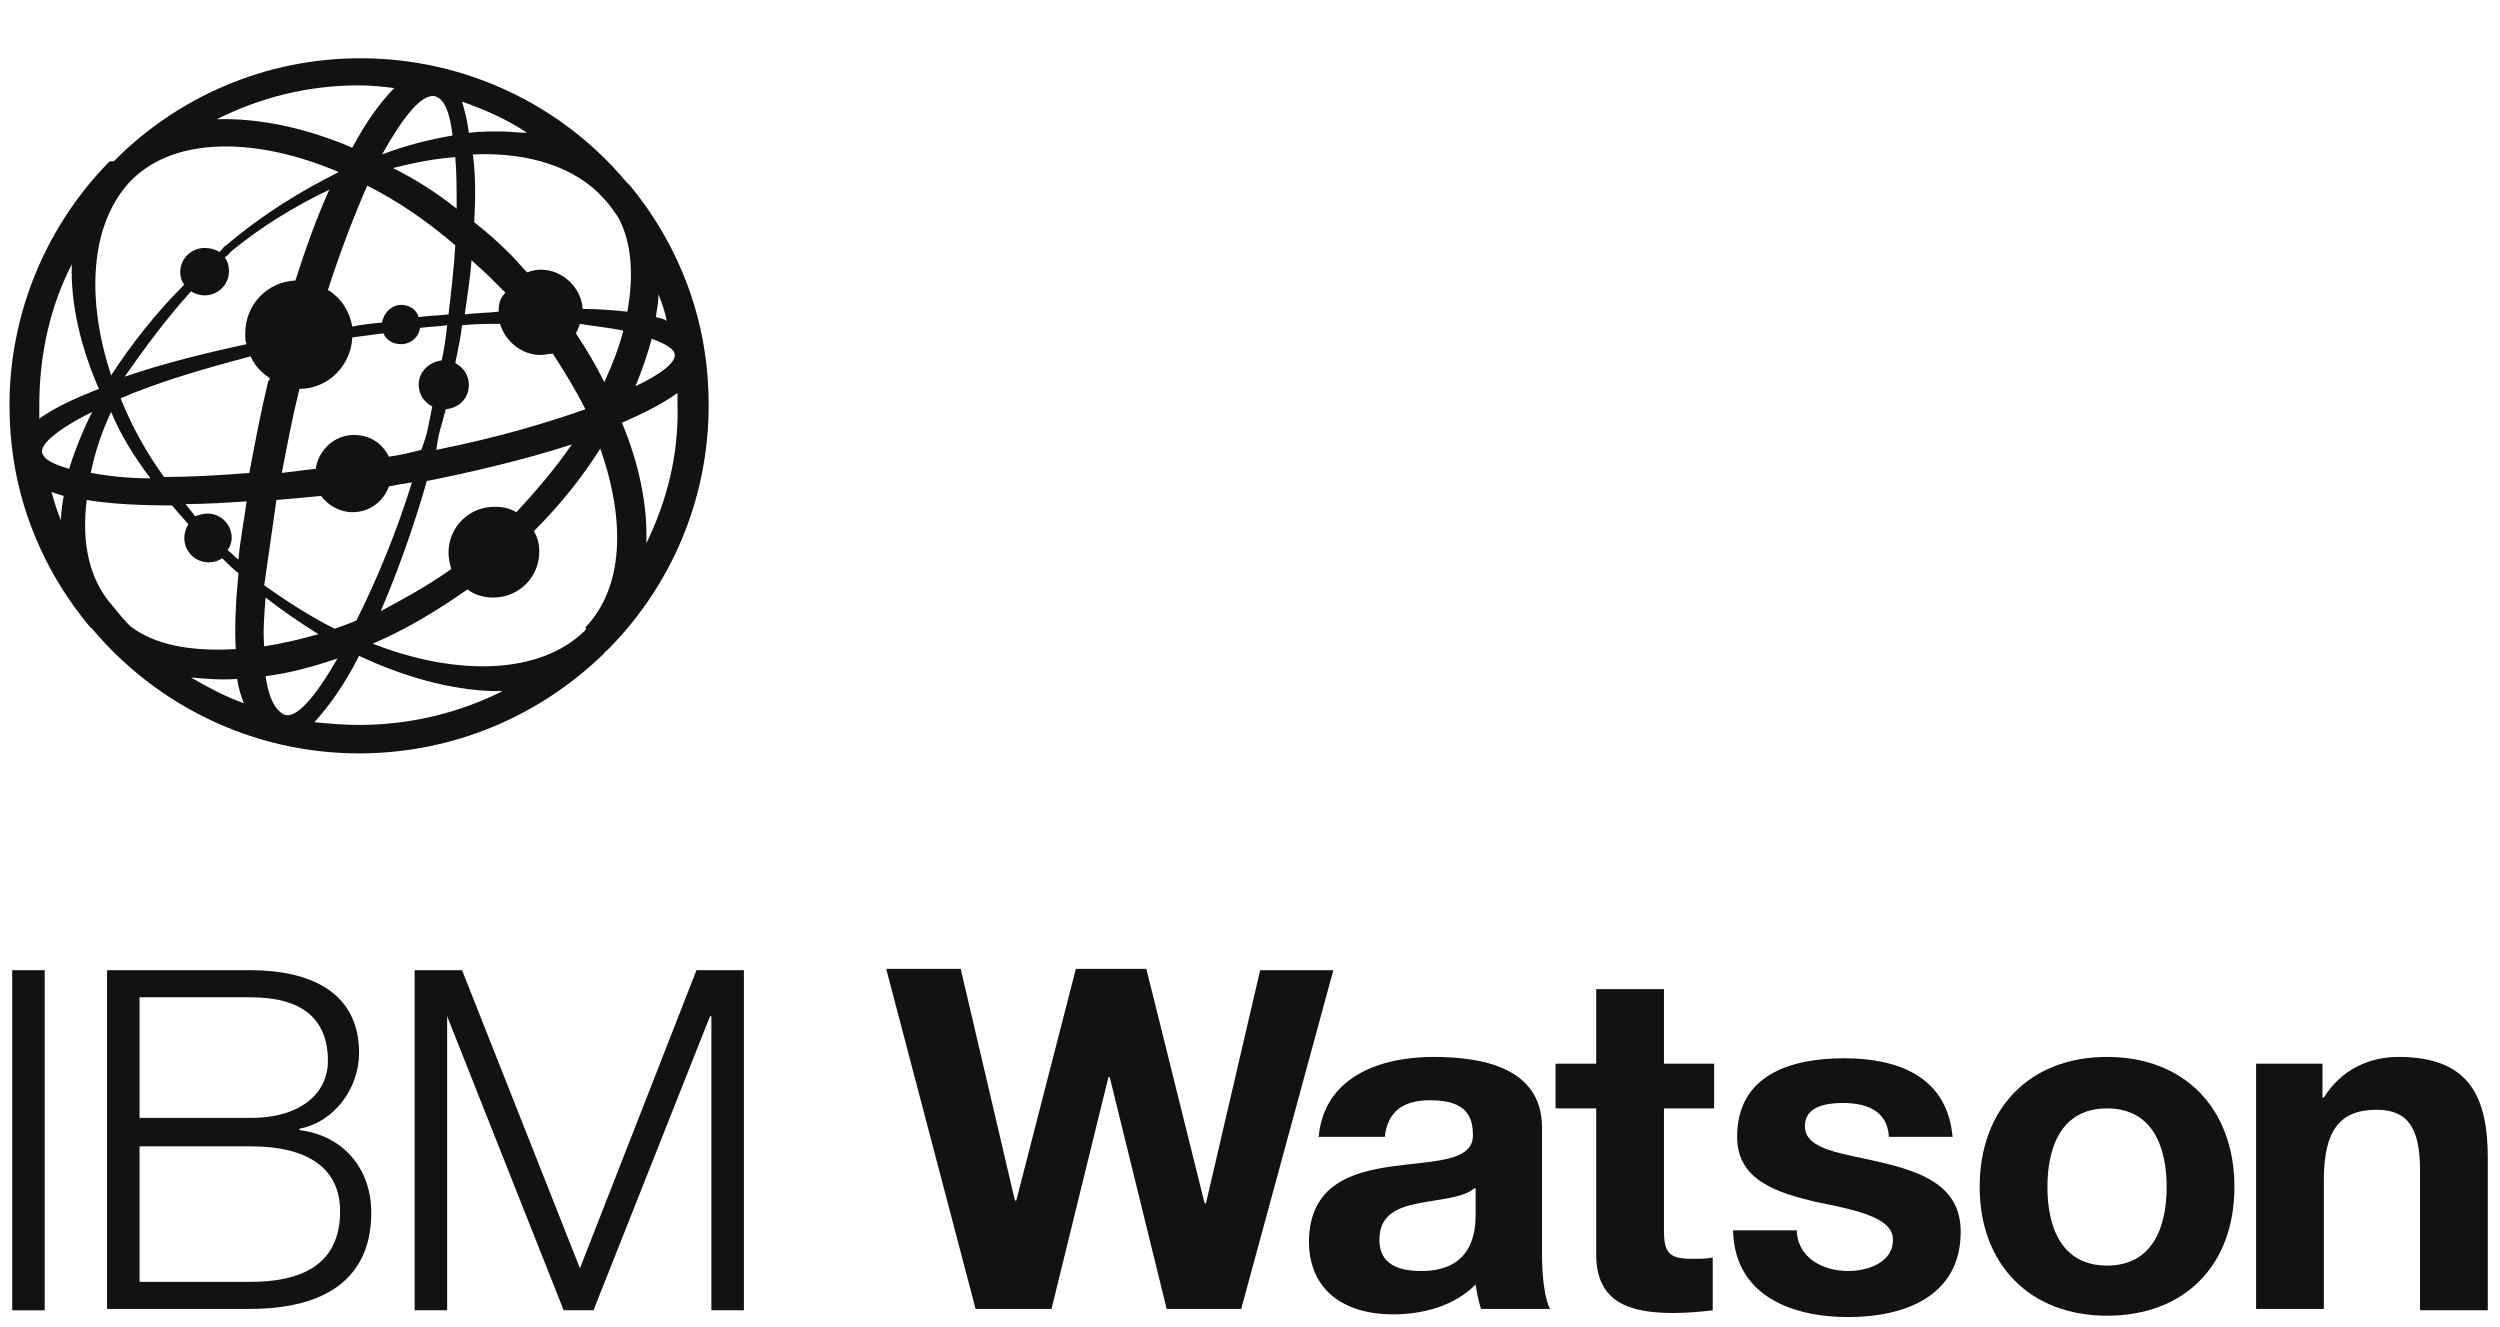
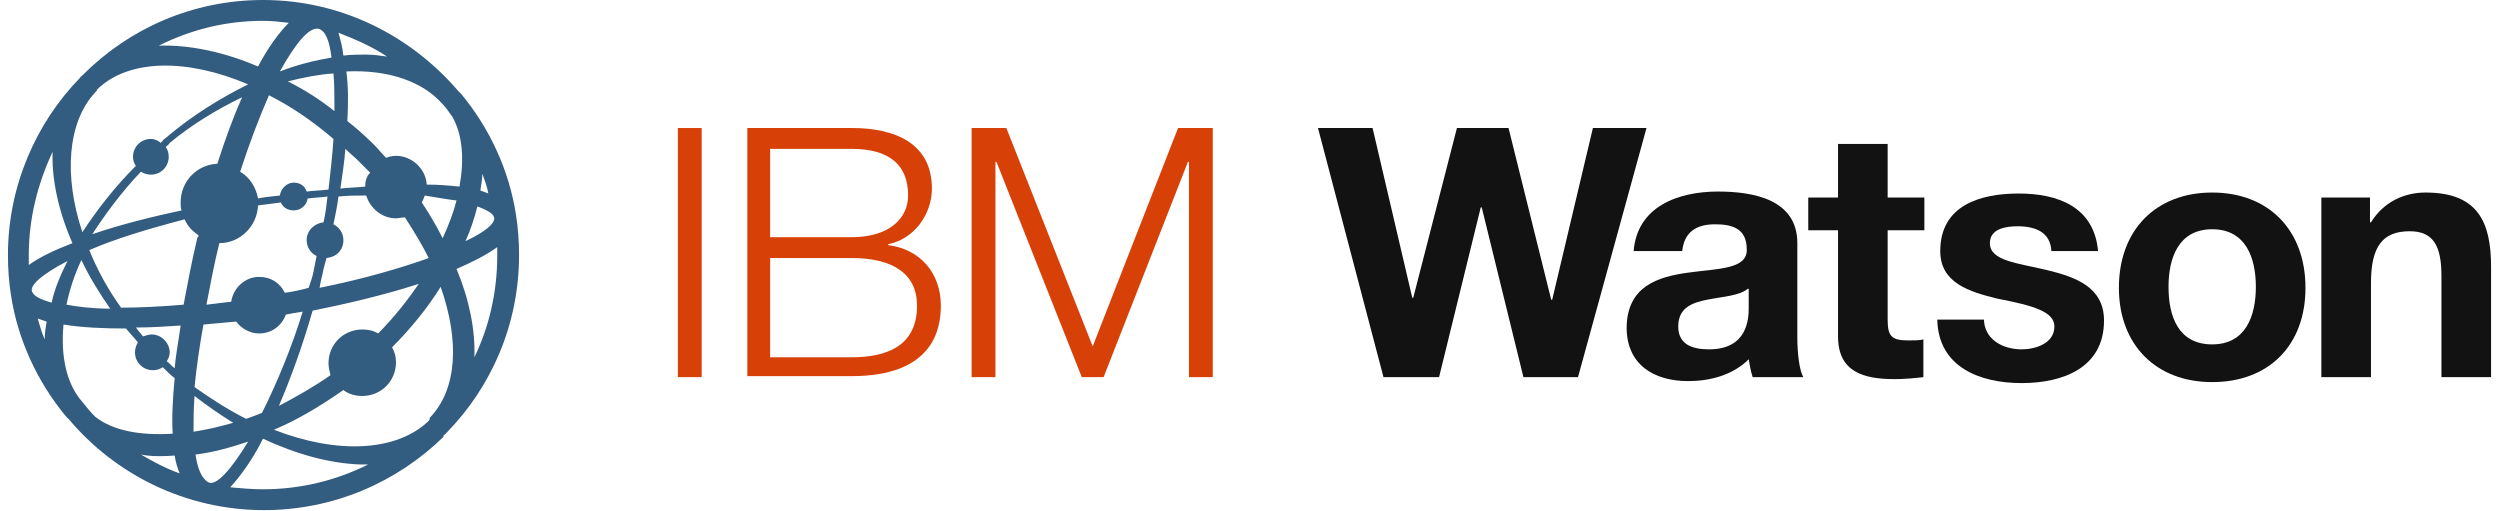
- <svg xmlns="http://www.w3.org/2000/svg" version="1.1" id="art" x="0px" y="0px" width="184.5px" height="97.9px" viewBox="0 0 184.5 97.9" enable-background="new 0 0 184.5 97.9" xml:space="preserve">
-   <path fill="#121212" d="M0.9 71.6h2.4v25.1H0.9V71.6z" />
-   <path fill="#121212" d="M7.9 71.6h10.6c4.2 0 8 1.5 8 6.1c0 2.6-1.8 5.1-4.4 5.6v0.1c3.2 0.4 5.3 2.8 5.3 6.1c0 2.4-0.8 7.1-9 7.1 H7.9V71.6z M10.3 82.5h8.2c3.8 0 5.7-1.9 5.7-4.2c0-3.1-1.9-4.7-5.7-4.7h-8.2V82.5z M10.3 94.6h8.2c3.5 0 6.6-1.1 6.6-5.2 c0-3.2-2.4-4.8-6.6-4.8h-8.2V94.6z" />
-   <path fill="#121212" d="M30.6 71.6h3.5l8.7 22l8.6-22h3.5v25.1h-2.4V75h-0.1l-8.6 21.7h-2.2L33 75H33v21.7h-2.4V71.6z" />
-   <path fill="#121212" d="M91.6 96.6h-5.5l-4.2-17.1h-0.1l-4.2 17.1h-5.6l-6.6-25.1h5.5l4 17.1H75l4.4-17.1h5.2l4.3 17.3h0.1L93 71.6 h5.4L91.6 96.6z" />
-   <path fill="#121212" d="M97.3 84.1c0.3-4.6 4.5-6.1 8.5-6.1c3.6 0 8 0.8 8 5.2v9.4c0 1.6 0.2 3.3 0.6 4h-5.1 c-0.2-0.6-0.3-1.2-0.4-1.8c-1.6 1.6-3.9 2.2-6.1 2.2c-3.5 0-6.2-1.7-6.2-5.4c0.1-8.3 12.3-3.8 12.1-7.9c0-2.1-1.5-2.5-3.2-2.5 c-1.9 0-3.1 0.8-3.3 2.7H97.3z M108.8 87.7c-0.8 0.7-2.6 0.8-4.1 1.1c-1.5 0.3-2.9 0.8-2.9 2.7c0 1.8 1.4 2.3 3.1 2.3 c3.9 0 4-3.1 4-4.2V87.7z" />
-   <path fill="#121212" d="M122.8 78.5h3.7v3.3h-3.7v9c0 1.7 0.4 2.1 2.1 2.1c0.6 0 1.1 0 1.5-0.1v3.9c-0.8 0.1-1.9 0.2-2.9 0.2 c-3.1 0-5.7-0.7-5.7-4.3V81.8h-3v-3.3h3V73h5V78.5z" />
-   <path fill="#121212" d="M132.6 90.7c0 2.1 1.9 3.1 3.8 3.1c1.4 0 3.3-0.6 3.3-2.3c0-1.5-2.1-2.1-5.7-2.8c-2.9-0.7-5.8-1.6-5.8-4.8 c0-4.6 4-5.8 7.9-5.8c3.9 0 7.6 1.3 8 5.8h-4.7c-0.1-1.9-1.6-2.5-3.4-2.5c-1.1 0-2.8 0.2-2.8 1.7c0 1.8 2.8 2 5.7 2.7 c2.9 0.7 5.8 1.7 5.8 5.1c0 4.8-4.2 6.3-8.3 6.3c-4.2 0-8.4-1.6-8.5-6.4H132.6z" />
-   <path fill="#121212" d="M155.5 78c5.7 0 9.4 3.8 9.4 9.6c0 5.8-3.7 9.5-9.4 9.5c-5.7 0-9.4-3.8-9.4-9.5 C146.1 81.8 149.8 78 155.5 78z M155.5 93.4c3.4 0 4.4-2.9 4.4-5.8c0-2.9-1-5.8-4.4-5.8c-3.4 0-4.4 2.9-4.4 5.8 C151.1 90.5 152.1 93.4 155.5 93.4z" />
-   <path fill="#121212" d="M166.7 78.5h4.7V81h0.1c1.3-2.1 3.4-3 5.5-3c5.3 0 6.6 3 6.6 7.5v11.2h-5V86.4c0-3-0.8-4.5-3.2-4.5 c-2.7 0-3.9 1.5-3.9 5.2v9.5h-5V78.5z" />
-   <path fill="#121212" d="M44.8 48c0.1-0.1 0.1-0.1 0.2-0.2c4.5-4.6 7.3-10.9 7.3-17.9c0-1.4-0.1-2.7-0.3-4c0 0 0 0 0 0l0 0l0 0 c0 0 0 0 0 0c-0.7-4.6-2.7-8.8-5.5-12.2c0 0-0.1-0.1-0.1-0.1l0 0c-0.1-0.1-0.1-0.1-0.2-0.2c-4.7-5.6-11.8-9.1-19.6-9.1 c-7.1 0-13.5 2.9-18.1 7.5c0 0-0.1 0.1-0.1 0.1l0 0C8.1 11.9 8.1 11.9 8 12c-4.5 4.6-7.3 11-7.3 17.9c0 1.4 0.1 2.7 0.3 4 c0 0 0 0 0 0c0 0 0 0 0 0c0.7 4.6 2.7 8.8 5.5 12.2c0 0 0.1 0.1 0.1 0.1l0 0c0 0 0 0 0 0l0 0c0 0.1 0.1 0.1 0.2 0.2 c4.7 5.6 11.8 9.2 19.7 9.2c7 0 13.4-2.8 18.1-7.4C44.6 48.1 44.7 48.1 44.8 48L44.8 48L44.8 48L44.8 48z M43.1 46.6 c-3.2 3.1-9.2 3.4-15.6 0.9c2.4-1 4.7-2.4 7-4c0.5 0.4 1.2 0.6 1.9 0.6c1.9 0 3.4-1.5 3.4-3.4c0-0.5-0.1-1-0.4-1.5 c1.9-1.9 3.6-4 4.9-6.1c1.9 5.4 1.7 10.3-1.1 13.2C43.3 46.4 43.2 46.5 43.1 46.6z M9.6 13.4c0.1-0.1 0.2-0.2 0.2-0.2 c3.2-3.1 9.1-3.1 15.2-0.5c0 0 0 0 0 0c-2.8 1.4-5.6 3.1-8.3 5.4c-0.2 0.1-0.3 0.3-0.5 0.5c-0.3-0.2-0.7-0.3-1.1-0.3 c-1 0-1.8 0.8-1.8 1.8c0 0.3 0.1 0.7 0.3 0.9c-2.1 2.1-3.9 4.4-5.4 6.7C6.3 21.9 6.7 16.5 9.6 13.4z M38.1 37.8 c-0.5-0.3-1-0.4-1.6-0.4c-1.9 0-3.4 1.5-3.4 3.4c0 0.4 0.1 0.8 0.2 1.2c-1.7 1.2-3.5 2.2-5.2 3.1c1.2-2.8 2.4-6.1 3.4-9.6 c3-0.6 7-1.5 10.7-2.7C41.1 34.4 39.7 36.1 38.1 37.8z M19.6 44.1c1.3 1 2.6 1.9 3.9 2.7c-1.4 0.4-2.7 0.7-4 0.9 C19.4 46.6 19.5 45.4 19.6 44.1z M15.3 37.9c-0.3 0-0.6 0.1-0.9 0.2c-0.2-0.3-0.5-0.6-0.7-0.9c1.5 0 3-0.1 4.5-0.2 c-0.2 1.5-0.5 3-0.6 4.3c-0.3-0.2-0.5-0.5-0.8-0.7c0.2-0.3 0.3-0.6 0.3-0.9C17.1 38.7 16.3 37.9 15.3 37.9z M14.1 21.5 c0.3 0.2 0.7 0.3 1 0.3c1 0 1.8-0.8 1.8-1.8c0-0.4-0.1-0.7-0.3-1c0.1-0.1 0.3-0.2 0.4-0.4c2.3-1.9 4.8-3.4 7.3-4.6 c-0.9 2-1.7 4.2-2.5 6.7c-2.1 0.1-3.7 1.8-3.7 3.9c0 0.3 0 0.6 0.1 0.8c-2.8 0.6-6.1 1.4-9 2.4C10.6 25.8 12.2 23.6 14.1 21.5z M33.7 15.4c-1.5-1.2-3.1-2.2-4.7-3c1.6-0.4 3.1-0.7 4.6-0.8C33.7 12.7 33.7 14 33.7 15.4z M46 24.4c-0.3 1.2-0.8 2.5-1.4 3.8 c-0.6-1.2-1.3-2.4-2.1-3.6c0.1-0.2 0.2-0.4 0.3-0.7C44 24.1 45.1 24.2 46 24.4z M28.7 33.7c-0.5-1-1.4-1.6-2.6-1.6 c-1.4 0-2.6 1.1-2.8 2.5c-0.9 0.1-1.7 0.2-2.5 0.3c0.4-2.1 0.8-4.2 1.3-6.2c2.1 0 3.8-1.7 3.9-3.8c0.8-0.1 1.5-0.2 2.3-0.3 c0.2 0.5 0.7 0.8 1.3 0.8c0.7 0 1.3-0.5 1.4-1.2c0.7-0.1 1.4-0.1 2-0.2c-0.1 0.9-0.2 1.7-0.4 2.6c-0.9 0.1-1.7 0.8-1.7 1.8 c0 0.7 0.4 1.3 1 1.6c-0.1 0.5-0.2 1-0.3 1.5c-0.1 0.6-0.3 1.1-0.5 1.7C30.3 33.4 29.5 33.6 28.7 33.7z M32.6 31.3 c0.1-0.4 0.2-0.7 0.3-1.1c1-0.1 1.7-0.8 1.7-1.8c0-0.7-0.4-1.3-1-1.6c0.2-1 0.4-1.9 0.5-2.8c1-0.1 1.9-0.1 2.8-0.1 c0.4 1.3 1.6 2.3 3 2.3c0.3 0 0.6-0.1 0.9-0.1c0.9 1.4 1.7 2.7 2.4 4.1c-2.8 1-6.5 2.1-11 3C32.3 32.5 32.4 31.9 32.6 31.3z M36.8 23c-0.9 0.1-1.7 0.1-2.5 0.2c0.2-1.4 0.4-2.7 0.5-4c0.4 0.4 0.9 0.8 1.3 1.2c0.4 0.4 0.8 0.8 1.2 1.2 C36.9 22 36.8 22.4 36.8 23z M33.1 23.2c-0.8 0.1-1.5 0.1-2.2 0.2c-0.2-0.6-0.7-0.9-1.3-0.9c-0.7 0-1.3 0.6-1.4 1.3 c-1 0.1-1.8 0.2-2.2 0.3c-0.2-1.1-0.8-2.1-1.8-2.7c0.9-2.8 1.9-5.4 2.9-7.7c2.2 1.1 4.4 2.6 6.5 4.4C33.5 19.8 33.3 21.5 33.1 23.2z M8.9 29.4c2.5-1.1 5.8-2.1 9.6-3.1c0.3 0.7 0.8 1.2 1.4 1.6c0 0.1 0 0.2-0.1 0.2c-0.6 2.5-1 4.7-1.4 6.8c-2.4 0.2-4.5 0.3-6.3 0.3 C10.8 33.4 9.7 31.4 8.9 29.4z M11.1 35.3c-1.8 0-3.3-0.2-4.4-0.4c0.3-1.5 0.8-3 1.5-4.5C8.9 32.1 9.9 33.7 11.1 35.3z M20.4 36.9 c1.2-0.1 2.3-0.2 3.3-0.3c0.5 0.7 1.4 1.2 2.3 1.2c1.3 0 2.3-0.8 2.7-1.9c0.5-0.1 1-0.2 1.7-0.3c-1.1 3.6-2.6 7.2-4.1 10.2 c-0.5 0.2-1 0.4-1.6 0.6c-1.8-0.9-3.5-2-5.2-3.2C19.8 41.1 20.1 39 20.4 36.9z M48.1 25c1.1 0.4 1.7 0.8 1.7 1.2c0 0 0 0 0 0 c0 0.6-1 1.4-2.9 2.3C47.4 27.3 47.8 26.1 48.1 25z M48.4 23.4c0.1-0.6 0.2-1.2 0.2-1.7c0.2 0.6 0.5 1.3 0.6 2 C49 23.5 48.7 23.5 48.4 23.4z M46.3 23c-1-0.1-2.1-0.2-3.3-0.2c-0.1-1.6-1.5-2.9-3.1-2.9c-0.4 0-0.7 0.1-1 0.2 c-0.4-0.4-0.8-0.9-1.2-1.3c-0.9-0.9-1.8-1.7-2.7-2.4c0.1-1.8 0.1-3.5-0.1-5c4.2-0.2 7.7 1 9.7 3.3c0.4 0.4 0.7 0.9 1 1.3 C46.6 17.8 46.8 20.2 46.3 23z M36.9 9.7c-0.7 0-1.5 0-2.3 0.1c-0.1-0.9-0.3-1.6-0.5-2.3c1.7 0.6 3.3 1.3 4.8 2.3 C38.3 9.8 37.6 9.7 36.9 9.7z M32.1 7.1L32.1 7.1C32.1 7.1 32.1 7.1 32.1 7.1c0.7 0.2 1.1 1.2 1.3 2.9c-1.7 0.3-3.4 0.7-5.2 1.4 C29.7 8.7 31.1 6.9 32.1 7.1z M5.1 34.6c-1-0.3-1.7-0.6-1.9-1l0 0c0 0 0 0 0 0C2.7 33 4 31.8 6.8 30.4C6.1 31.8 5.5 33.3 5.1 34.6z M4.7 36.6c-0.1 0.6-0.2 1.2-0.2 1.8C4.2 37.7 4 37 3.8 36.3C4 36.4 4.4 36.5 4.7 36.6z M6.4 36.9c1.8 0.3 4 0.4 6.3 0.4 c0.4 0.5 0.8 0.9 1.2 1.4c-0.2 0.3-0.3 0.7-0.3 1c0 1 0.8 1.8 1.8 1.8c0.4 0 0.7-0.1 1-0.3c0.4 0.4 0.8 0.8 1.2 1.1 c-0.2 2.1-0.3 4-0.2 5.6c-3.3 0.2-6-0.3-7.8-1.7c-0.5-0.5-0.9-1-1.3-1.5C6.6 42.8 6 40.1 6.4 36.9z M17.5 50.1 c0.1 0.7 0.3 1.3 0.5 1.8c-1.4-0.5-2.7-1.2-3.9-1.9C15.2 50.1 16.4 50.2 17.5 50.1z M20.9 52.7L20.9 52.7 C20.9 52.7 20.9 52.7 20.9 52.7c-0.7-0.4-1.1-1.4-1.3-2.8c1.7-0.2 3.5-0.7 5.3-1.3C23.3 51.4 21.8 53.2 20.9 52.7z M47.7 40.1 c0.1-2.7-0.5-5.8-1.8-8.9c1.6-0.7 3-1.4 4.1-2.2c0 0.3 0 0.6 0 0.9C50.1 33.6 49.2 37 47.7 40.1z M26.5 6.3c0.9 0 1.8 0.1 2.6 0.2 c-1 1-2.1 2.5-3.1 4.4c-3.5-1.5-7-2.2-10-2.1C19.2 7.2 22.7 6.3 26.5 6.3z M5.3 19.5c-0.1 2.8 0.6 6 2 9.2c-1.8 0.7-3.3 1.4-4.4 2.2 c0-0.3 0-0.7 0-1C2.9 26.2 3.7 22.6 5.3 19.5z M26.5 53.5c-1.1 0-2.2-0.1-3.3-0.2c1-1.1 2.2-2.7 3.3-4.9c3.4 1.6 6.8 2.5 9.8 2.6 c0.3 0 0.5 0 0.8 0C33.9 52.6 30.3 53.5 26.5 53.5z" />
+ <svg xmlns="http://www.w3.org/2000/svg" version="1.1" id="art" x="0px" y="0px" width="251.9px" height="51.4px" viewBox="0 0 251.9 51.4" enable-background="new 0 0 251.9 51.4" xml:space="preserve">
+   <path fill="#D74108" d="M68.3 12.9h2.4V38h-2.4V12.9z" />
+   <path fill="#D74108" d="M75.3 12.9h10.6c4.2 0 8 1.5 8 6.1c0 2.6-1.8 5.1-4.4 5.6v0.1c3.2 0.4 5.3 2.8 5.3 6.1c0 2.4-0.8 7.1-9 7.1 H75.3V12.9z M77.6 23.9h8.2c3.8 0 5.7-1.9 5.7-4.2c0-3.1-1.9-4.7-5.7-4.7h-8.2V23.9z M77.6 36h8.2c3.5 0 6.6-1.1 6.6-5.2 c0-3.2-2.4-4.8-6.6-4.8h-8.2V36z" />
+   <path fill="#D74108" d="M97.9 12.9h3.5l8.7 22l8.6-22h3.5V38h-2.4V16.3h-0.1L111.2 38H109l-8.6-21.7h-0.1V38h-2.4V12.9z" />
+   <path fill="#121212" d="M159 38h-5.5l-4.2-17.1h-0.1L145 38h-5.6l-6.6-25.1h5.5l4 17.1h0.1l4.4-17.1h5.2l4.3 17.3h0.1l4.1-17.3h5.4 L159 38z" />
+   <path fill="#121212" d="M164.6 25.4c0.3-4.6 4.5-6.1 8.5-6.1c3.6 0 8 0.8 8 5.2V34c0 1.6 0.2 3.3 0.6 4h-5.1 c-0.2-0.6-0.3-1.2-0.4-1.8c-1.6 1.6-3.9 2.2-6.1 2.2c-3.5 0-6.2-1.7-6.2-5.4c0.1-8.3 12.3-3.8 12.1-7.9c0-2.1-1.5-2.5-3.2-2.5 c-1.9 0-3.1 0.8-3.3 2.7H164.6z M176.1 29.1c-0.8 0.7-2.6 0.8-4.1 1.1c-1.5 0.3-2.9 0.8-2.9 2.7c0 1.8 1.4 2.3 3.1 2.3 c3.9 0 4-3.1 4-4.2V29.1z" />
+   <path fill="#121212" d="M190.2 19.9h3.7v3.3h-3.7v9c0 1.7 0.4 2.1 2.1 2.1c0.6 0 1.1 0 1.5-0.1V38c-0.8 0.1-1.9 0.2-2.9 0.2 c-3.1 0-5.7-0.7-5.7-4.3V23.2h-3v-3.3h3v-5.4h5V19.9z" />
+   <path fill="#121212" d="M199.9 32.1c0 2.1 1.9 3.1 3.8 3.1c1.4 0 3.3-0.6 3.3-2.3c0-1.5-2.1-2.1-5.7-2.8c-2.9-0.7-5.8-1.6-5.8-4.8 c0-4.6 4-5.8 7.9-5.8c3.9 0 7.6 1.3 8 5.8h-4.7c-0.1-1.9-1.6-2.5-3.4-2.5c-1.1 0-2.8 0.2-2.8 1.7c0 1.8 2.8 2 5.7 2.7 c2.9 0.7 5.8 1.7 5.8 5.1c0 4.8-4.2 6.3-8.3 6.3c-4.2 0-8.4-1.6-8.5-6.4H199.9z" />
+   <path fill="#121212" d="M222.9 19.4c5.7 0 9.4 3.8 9.4 9.6c0 5.8-3.7 9.5-9.4 9.5c-5.7 0-9.4-3.8-9.4-9.5 C213.5 23.2 217.2 19.4 222.9 19.4z M222.9 34.7c3.4 0 4.4-2.9 4.4-5.8c0-2.9-1-5.8-4.4-5.8c-3.4 0-4.4 2.9-4.4 5.8 C218.5 31.9 219.5 34.7 222.9 34.7z" />
+   <path fill="#121212" d="M234.1 19.9h4.7v2.5h0.1c1.3-2.1 3.4-3 5.5-3c5.3 0 6.6 3 6.6 7.5V38h-5V27.8c0-3-0.8-4.5-3.2-4.5 c-2.7 0-3.9 1.5-3.9 5.2V38h-5V19.9z" />
+   <path fill="#325C80" d="M44.8 43.8c0.1-0.1 0.1-0.1 0.2-0.2c4.5-4.6 7.3-10.9 7.3-17.9c0-1.4-0.1-2.7-0.3-4c0 0 0 0 0 0l0 0l0 0 c0 0 0 0 0 0c-0.7-4.6-2.7-8.8-5.5-12.2c0 0-0.1-0.1-0.1-0.1l0 0c-0.1-0.1-0.1-0.1-0.2-0.2C41.4 3.6 34.4 0 26.5 0 C19.4 0 13 2.9 8.4 7.5c0 0-0.1 0.1-0.1 0.1l0 0C8.2 7.7 8.1 7.7 8.1 7.8c-4.5 4.6-7.3 11-7.3 17.9c0 1.4 0.1 2.7 0.3 4c0 0 0 0 0 0 c0 0 0 0 0 0c0.7 4.6 2.7 8.8 5.5 12.2c0 0 0.1 0.1 0.1 0.1l0 0l0 0l0 0c0 0.1 0.1 0.1 0.2 0.2c4.7 5.6 11.8 9.2 19.7 9.2 c7 0 13.4-2.8 18.1-7.4C44.6 43.9 44.7 43.9 44.8 43.8L44.8 43.8L44.8 43.8L44.8 43.8z M43.2 42.4c-3.2 3.1-9.2 3.4-15.6 0.9 c2.4-1 4.7-2.4 7-4c0.5 0.4 1.2 0.6 1.9 0.6c1.9 0 3.4-1.5 3.4-3.4c0-0.5-0.1-1-0.4-1.5c1.9-1.9 3.6-4 4.9-6.1 c1.9 5.4 1.7 10.3-1.1 13.2C43.3 42.2 43.3 42.3 43.2 42.4z M9.6 9.3C9.7 9.2 9.8 9.1 9.8 9c3.2-3.1 9.1-3.1 15.2-0.5c0 0 0 0 0 0 c-2.8 1.4-5.6 3.1-8.3 5.4c-0.2 0.1-0.3 0.3-0.5 0.5C16 14.2 15.6 14 15.2 14c-1 0-1.8 0.8-1.8 1.8c0 0.3 0.1 0.7 0.3 0.9 c-2.1 2.1-3.9 4.4-5.4 6.7C6.4 17.7 6.8 12.3 9.6 9.3z M38.1 33.6c-0.5-0.3-1-0.4-1.6-0.4c-1.9 0-3.4 1.5-3.4 3.4 c0 0.4 0.1 0.8 0.2 1.2c-1.7 1.2-3.5 2.2-5.2 3.1c1.2-2.8 2.4-6.1 3.4-9.6c3-0.6 7-1.5 10.7-2.7C41.1 30.2 39.7 32 38.1 33.6z M19.6 39.9c1.3 1 2.6 1.9 3.9 2.7c-1.4 0.4-2.7 0.7-4 0.9C19.5 42.5 19.5 41.2 19.6 39.9z M15.3 33.7c-0.3 0-0.6 0.1-0.9 0.2 c-0.2-0.3-0.5-0.6-0.7-0.9c1.5 0 3-0.1 4.5-0.2c-0.2 1.5-0.5 3-0.6 4.3c-0.3-0.2-0.5-0.5-0.8-0.7c0.2-0.3 0.3-0.6 0.3-0.9 C17.1 34.6 16.3 33.7 15.3 33.7z M14.2 17.3c0.3 0.2 0.7 0.3 1 0.3c1 0 1.8-0.8 1.8-1.8c0-0.4-0.1-0.7-0.3-1 c0.1-0.1 0.3-0.2 0.4-0.4c2.3-1.9 4.8-3.4 7.3-4.6c-0.9 2-1.7 4.2-2.5 6.7c-2.1 0.1-3.7 1.8-3.7 3.9c0 0.3 0 0.6 0.1 0.8 c-2.8 0.6-6.1 1.4-9 2.4C10.6 21.6 12.2 19.4 14.2 17.3z M33.7 11.2c-1.5-1.2-3.1-2.2-4.7-3c1.6-0.4 3.1-0.7 4.6-0.8 C33.7 8.5 33.7 9.8 33.7 11.2z M46 20.2c-0.3 1.2-0.8 2.5-1.4 3.8c-0.6-1.2-1.3-2.4-2.1-3.6c0.1-0.2 0.2-0.4 0.3-0.7 C44 19.9 45.1 20.1 46 20.2z M28.7 29.5c-0.5-1-1.4-1.6-2.6-1.6c-1.4 0-2.6 1.1-2.8 2.5c-0.9 0.1-1.7 0.2-2.5 0.3 c0.4-2.1 0.8-4.2 1.3-6.2c2.1 0 3.8-1.7 3.9-3.8c0.8-0.1 1.5-0.2 2.3-0.3c0.2 0.5 0.7 0.8 1.3 0.8c0.7 0 1.3-0.5 1.4-1.2 c0.7-0.1 1.4-0.1 2-0.2c-0.1 0.9-0.2 1.7-0.4 2.6c-0.9 0.1-1.7 0.8-1.7 1.8c0 0.7 0.4 1.3 1 1.6c-0.1 0.5-0.2 1-0.3 1.5 c-0.1 0.6-0.3 1.1-0.5 1.7C30.4 29.2 29.5 29.4 28.7 29.5z M32.6 27.1c0.1-0.4 0.2-0.7 0.3-1.1c1-0.1 1.7-0.8 1.7-1.8 c0-0.7-0.4-1.3-1-1.6c0.2-1 0.4-1.9 0.5-2.8c1-0.1 1.9-0.1 2.8-0.1c0.4 1.3 1.6 2.3 3 2.3c0.3 0 0.6-0.1 0.9-0.1 c0.9 1.4 1.7 2.7 2.4 4.1c-2.8 1-6.5 2.1-11 3C32.3 28.3 32.5 27.7 32.6 27.1z M36.8 18.8c-0.9 0.1-1.7 0.1-2.5 0.2 c0.2-1.4 0.4-2.7 0.5-4c0.4 0.4 0.9 0.8 1.3 1.2c0.4 0.4 0.8 0.8 1.2 1.2C36.9 17.8 36.8 18.3 36.8 18.8z M33.1 19.1 c-0.8 0.1-1.5 0.1-2.2 0.2c-0.2-0.6-0.7-0.9-1.3-0.9c-0.7 0-1.3 0.6-1.4 1.3c-1 0.1-1.8 0.2-2.2 0.3c-0.2-1.1-0.8-2.1-1.8-2.7 c0.9-2.8 1.9-5.4 2.9-7.7c2.2 1.1 4.4 2.6 6.5 4.4C33.5 15.6 33.3 17.3 33.1 19.1z M9 25.2c2.5-1.1 5.8-2.1 9.6-3.1 c0.3 0.7 0.8 1.2 1.4 1.6c0 0.1 0 0.2-0.1 0.2c-0.6 2.5-1 4.7-1.4 6.8c-2.4 0.2-4.5 0.3-6.3 0.3C10.9 29.2 9.8 27.2 9 25.2z M11.1 31.1c-1.8 0-3.3-0.2-4.4-0.4c0.3-1.5 0.8-3 1.5-4.5C9 27.9 10 29.5 11.1 31.1z M20.5 32.7c1.2-0.1 2.3-0.2 3.3-0.3 c0.5 0.7 1.4 1.2 2.3 1.2c1.3 0 2.3-0.8 2.7-1.9c0.5-0.1 1-0.2 1.7-0.3c-1.1 3.6-2.6 7.2-4.1 10.2c-0.5 0.2-1 0.4-1.6 0.6 c-1.8-0.9-3.5-2-5.2-3.2C19.8 37 20.1 34.9 20.5 32.7z M48.1 20.8c1.1 0.4 1.7 0.8 1.7 1.2c0 0 0 0 0 0c0 0.6-1 1.4-2.9 2.3 C47.4 23.2 47.8 22 48.1 20.8z M48.4 19.2c0.1-0.6 0.2-1.2 0.2-1.7c0.2 0.6 0.5 1.3 0.6 2C49 19.4 48.7 19.3 48.4 19.2z M46.3 18.8 c-1-0.1-2.1-0.2-3.3-0.2c-0.1-1.6-1.5-2.9-3.1-2.9c-0.4 0-0.7 0.1-1 0.2c-0.4-0.4-0.8-0.9-1.2-1.3c-0.9-0.9-1.8-1.7-2.7-2.4 c0.1-1.8 0.1-3.5-0.1-5c4.2-0.2 7.7 1 9.7 3.3c0.4 0.4 0.7 0.9 1 1.3C46.6 13.6 46.8 16 46.3 18.8z M36.9 5.5c-0.7 0-1.5 0-2.3 0.1 c-0.1-0.9-0.3-1.6-0.5-2.3C35.9 4 37.5 4.7 39 5.7C38.3 5.6 37.6 5.5 36.9 5.5z M32.1 2.9L32.1 2.9C32.2 2.9 32.2 2.9 32.1 2.9 c0.7 0.2 1.1 1.2 1.3 2.9c-1.7 0.3-3.4 0.7-5.2 1.4C29.7 4.5 31.1 2.7 32.1 2.9z M5.2 30.5c-1-0.3-1.7-0.6-1.9-1l0 0c0 0 0 0 0 0 c-0.5-0.6 0.8-1.8 3.5-3.2C6.1 27.7 5.5 29.1 5.2 30.5z M4.7 32.4c-0.1 0.6-0.2 1.2-0.2 1.8c-0.3-0.7-0.5-1.4-0.7-2.1 C4.1 32.2 4.4 32.3 4.7 32.4z M6.4 32.7c1.8 0.3 4 0.4 6.3 0.4c0.4 0.5 0.8 0.9 1.2 1.4c-0.2 0.3-0.3 0.7-0.3 1c0 1 0.8 1.8 1.8 1.8 c0.4 0 0.7-0.1 1-0.3c0.4 0.4 0.8 0.8 1.2 1.1c-0.2 2.1-0.3 4-0.2 5.6c-3.3 0.2-6-0.3-7.8-1.7c-0.5-0.5-0.9-1-1.3-1.5 C6.7 38.7 6.1 35.9 6.4 32.7z M17.6 45.9c0.1 0.7 0.3 1.3 0.5 1.8c-1.4-0.5-2.7-1.2-3.9-1.9C15.2 46 16.4 46 17.6 45.9z M21 48.6 L21 48.6C21 48.6 21 48.6 21 48.6c-0.7-0.4-1.1-1.4-1.3-2.8c1.7-0.2 3.5-0.7 5.3-1.3C23.3 47.3 21.8 49 21 48.6z M47.8 36 c0.1-2.7-0.5-5.8-1.8-8.9c1.6-0.7 3-1.4 4.1-2.2c0 0.3 0 0.6 0 0.9C50.1 29.4 49.3 32.9 47.8 36z M26.5 2.1c0.9 0 1.8 0.1 2.6 0.2 c-1 1-2.1 2.5-3.1 4.4c-3.5-1.5-7-2.2-10-2.1C19.2 3 22.7 2.1 26.5 2.1z M5.3 15.3c-0.1 2.8 0.6 6 2 9.2c-1.8 0.7-3.3 1.4-4.4 2.2 c0-0.3 0-0.7 0-1C2.9 22 3.8 18.5 5.3 15.3z M26.5 49.3c-1.1 0-2.2-0.1-3.3-0.2c1-1.1 2.2-2.7 3.3-4.9c3.4 1.6 6.8 2.5 9.8 2.6 c0.3 0 0.5 0 0.8 0C33.9 48.4 30.3 49.3 26.5 49.3z" />
</svg>
